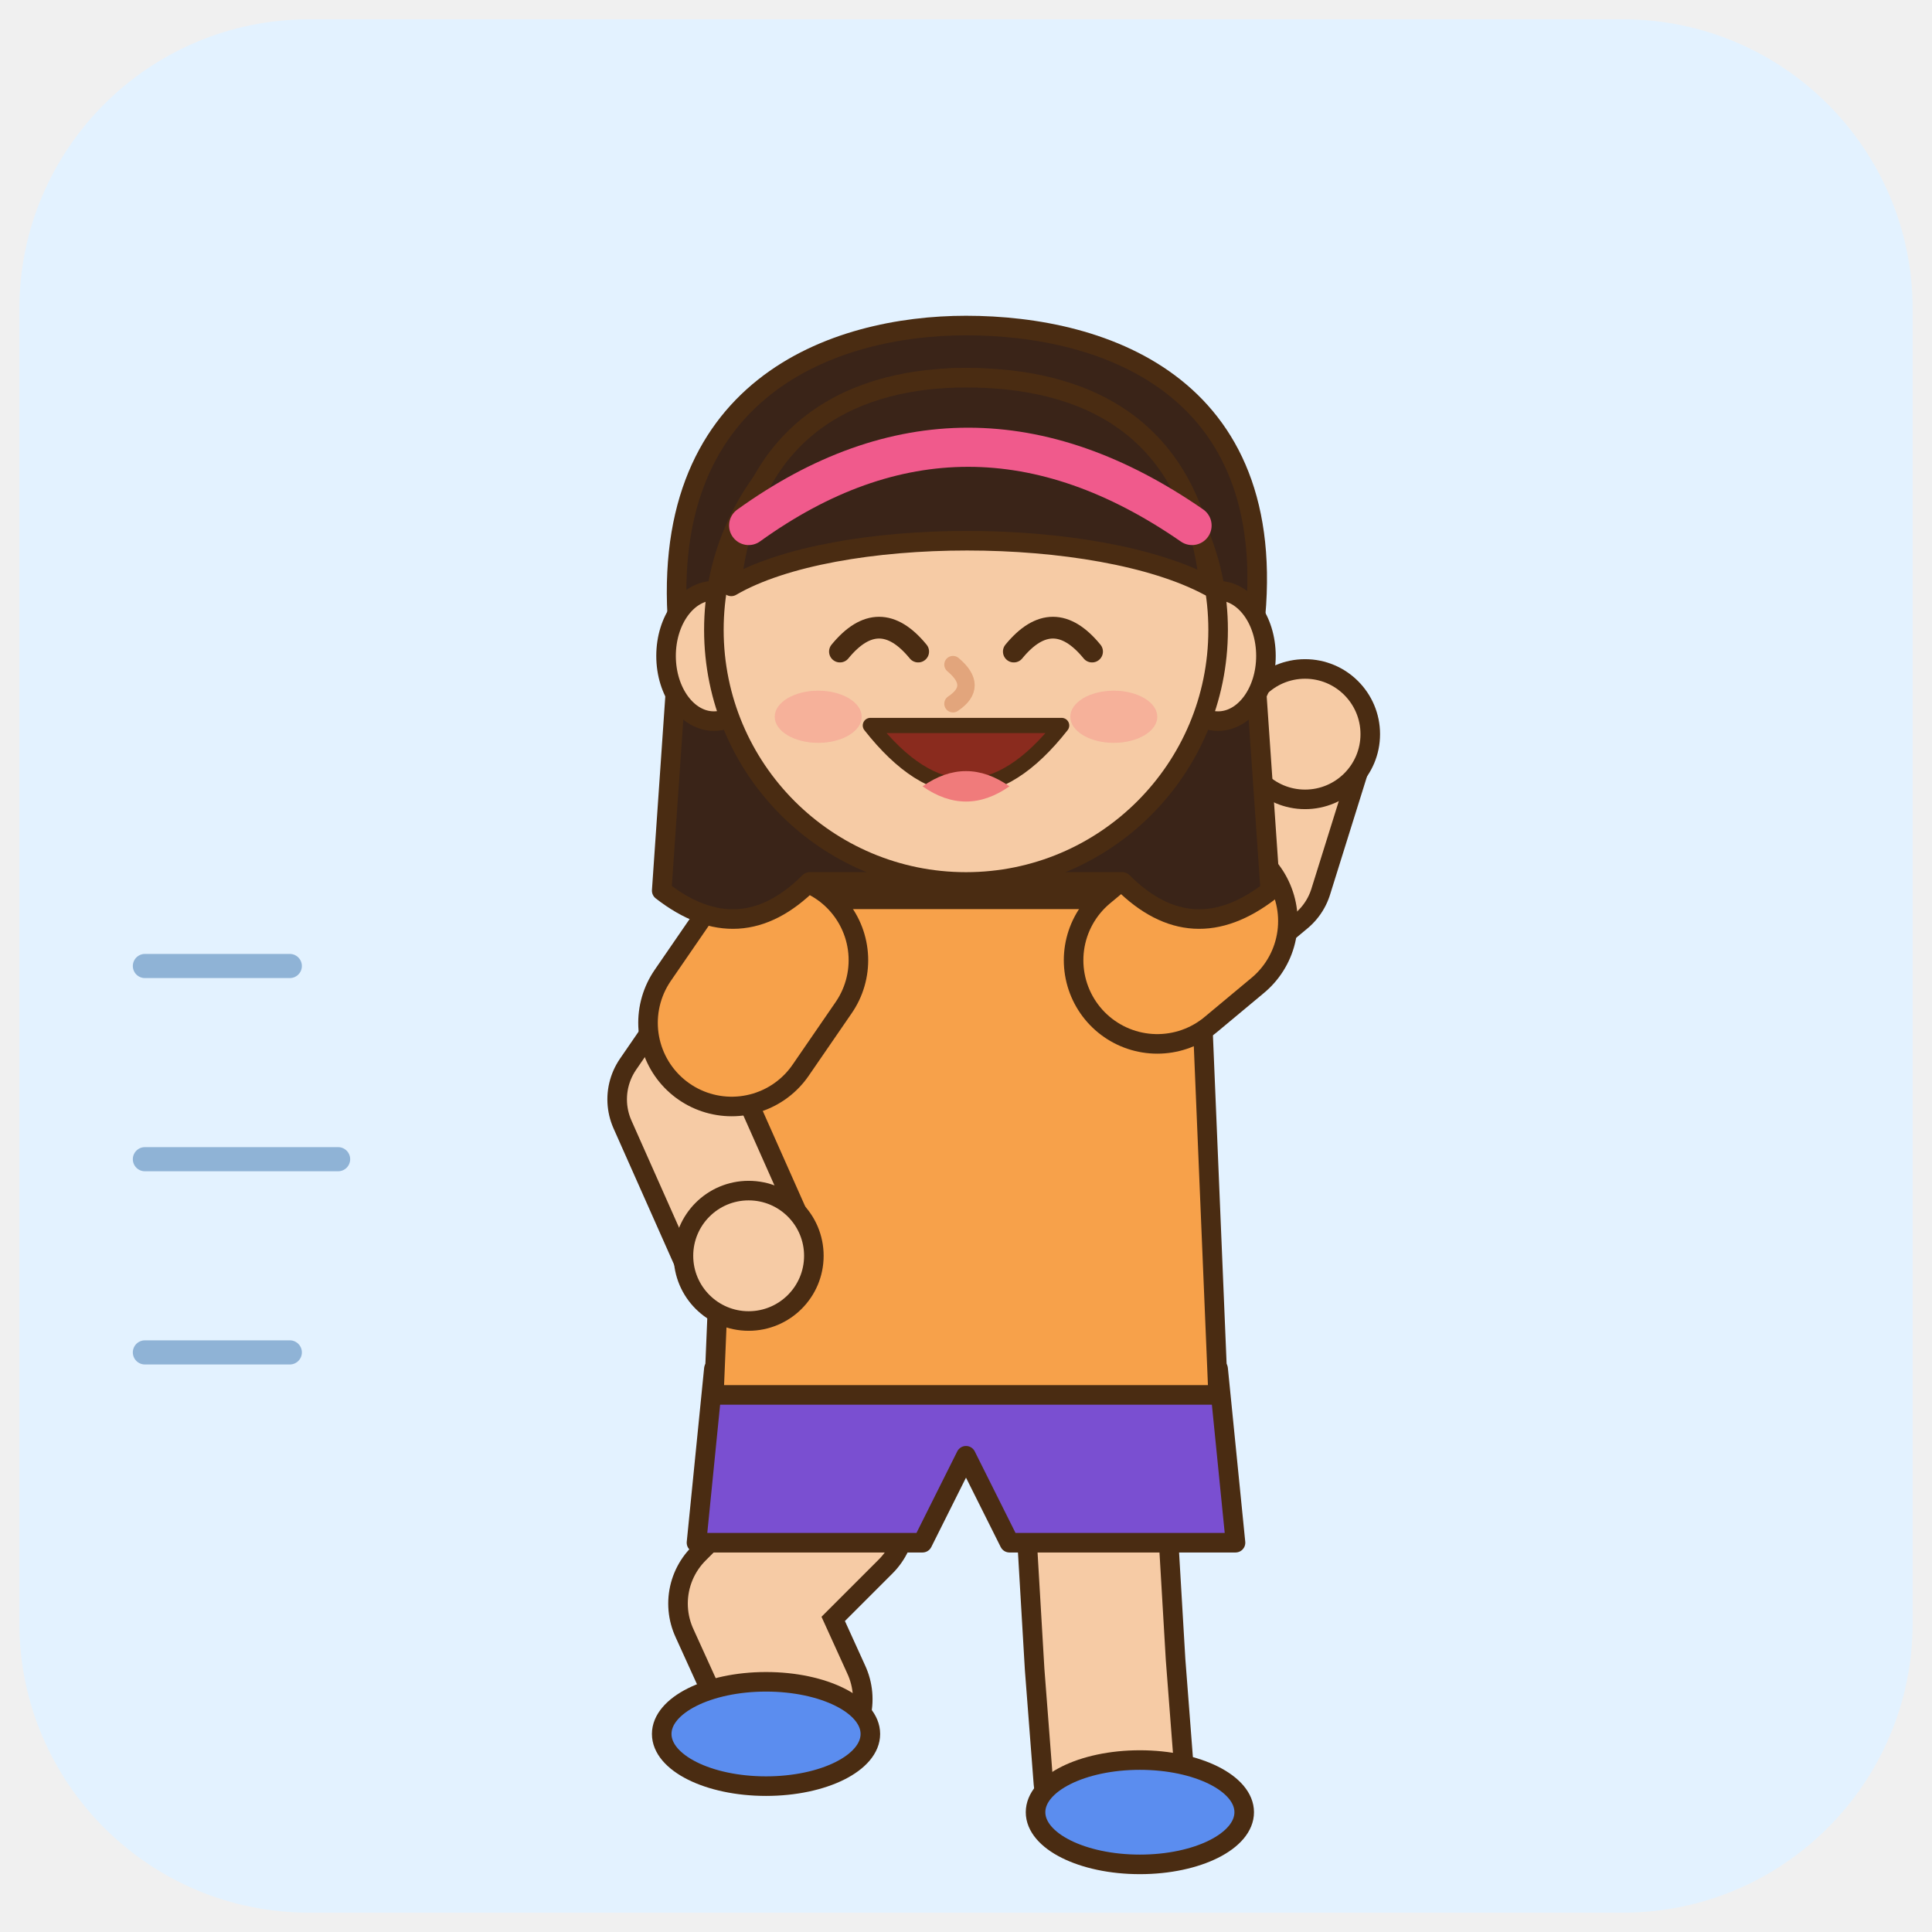
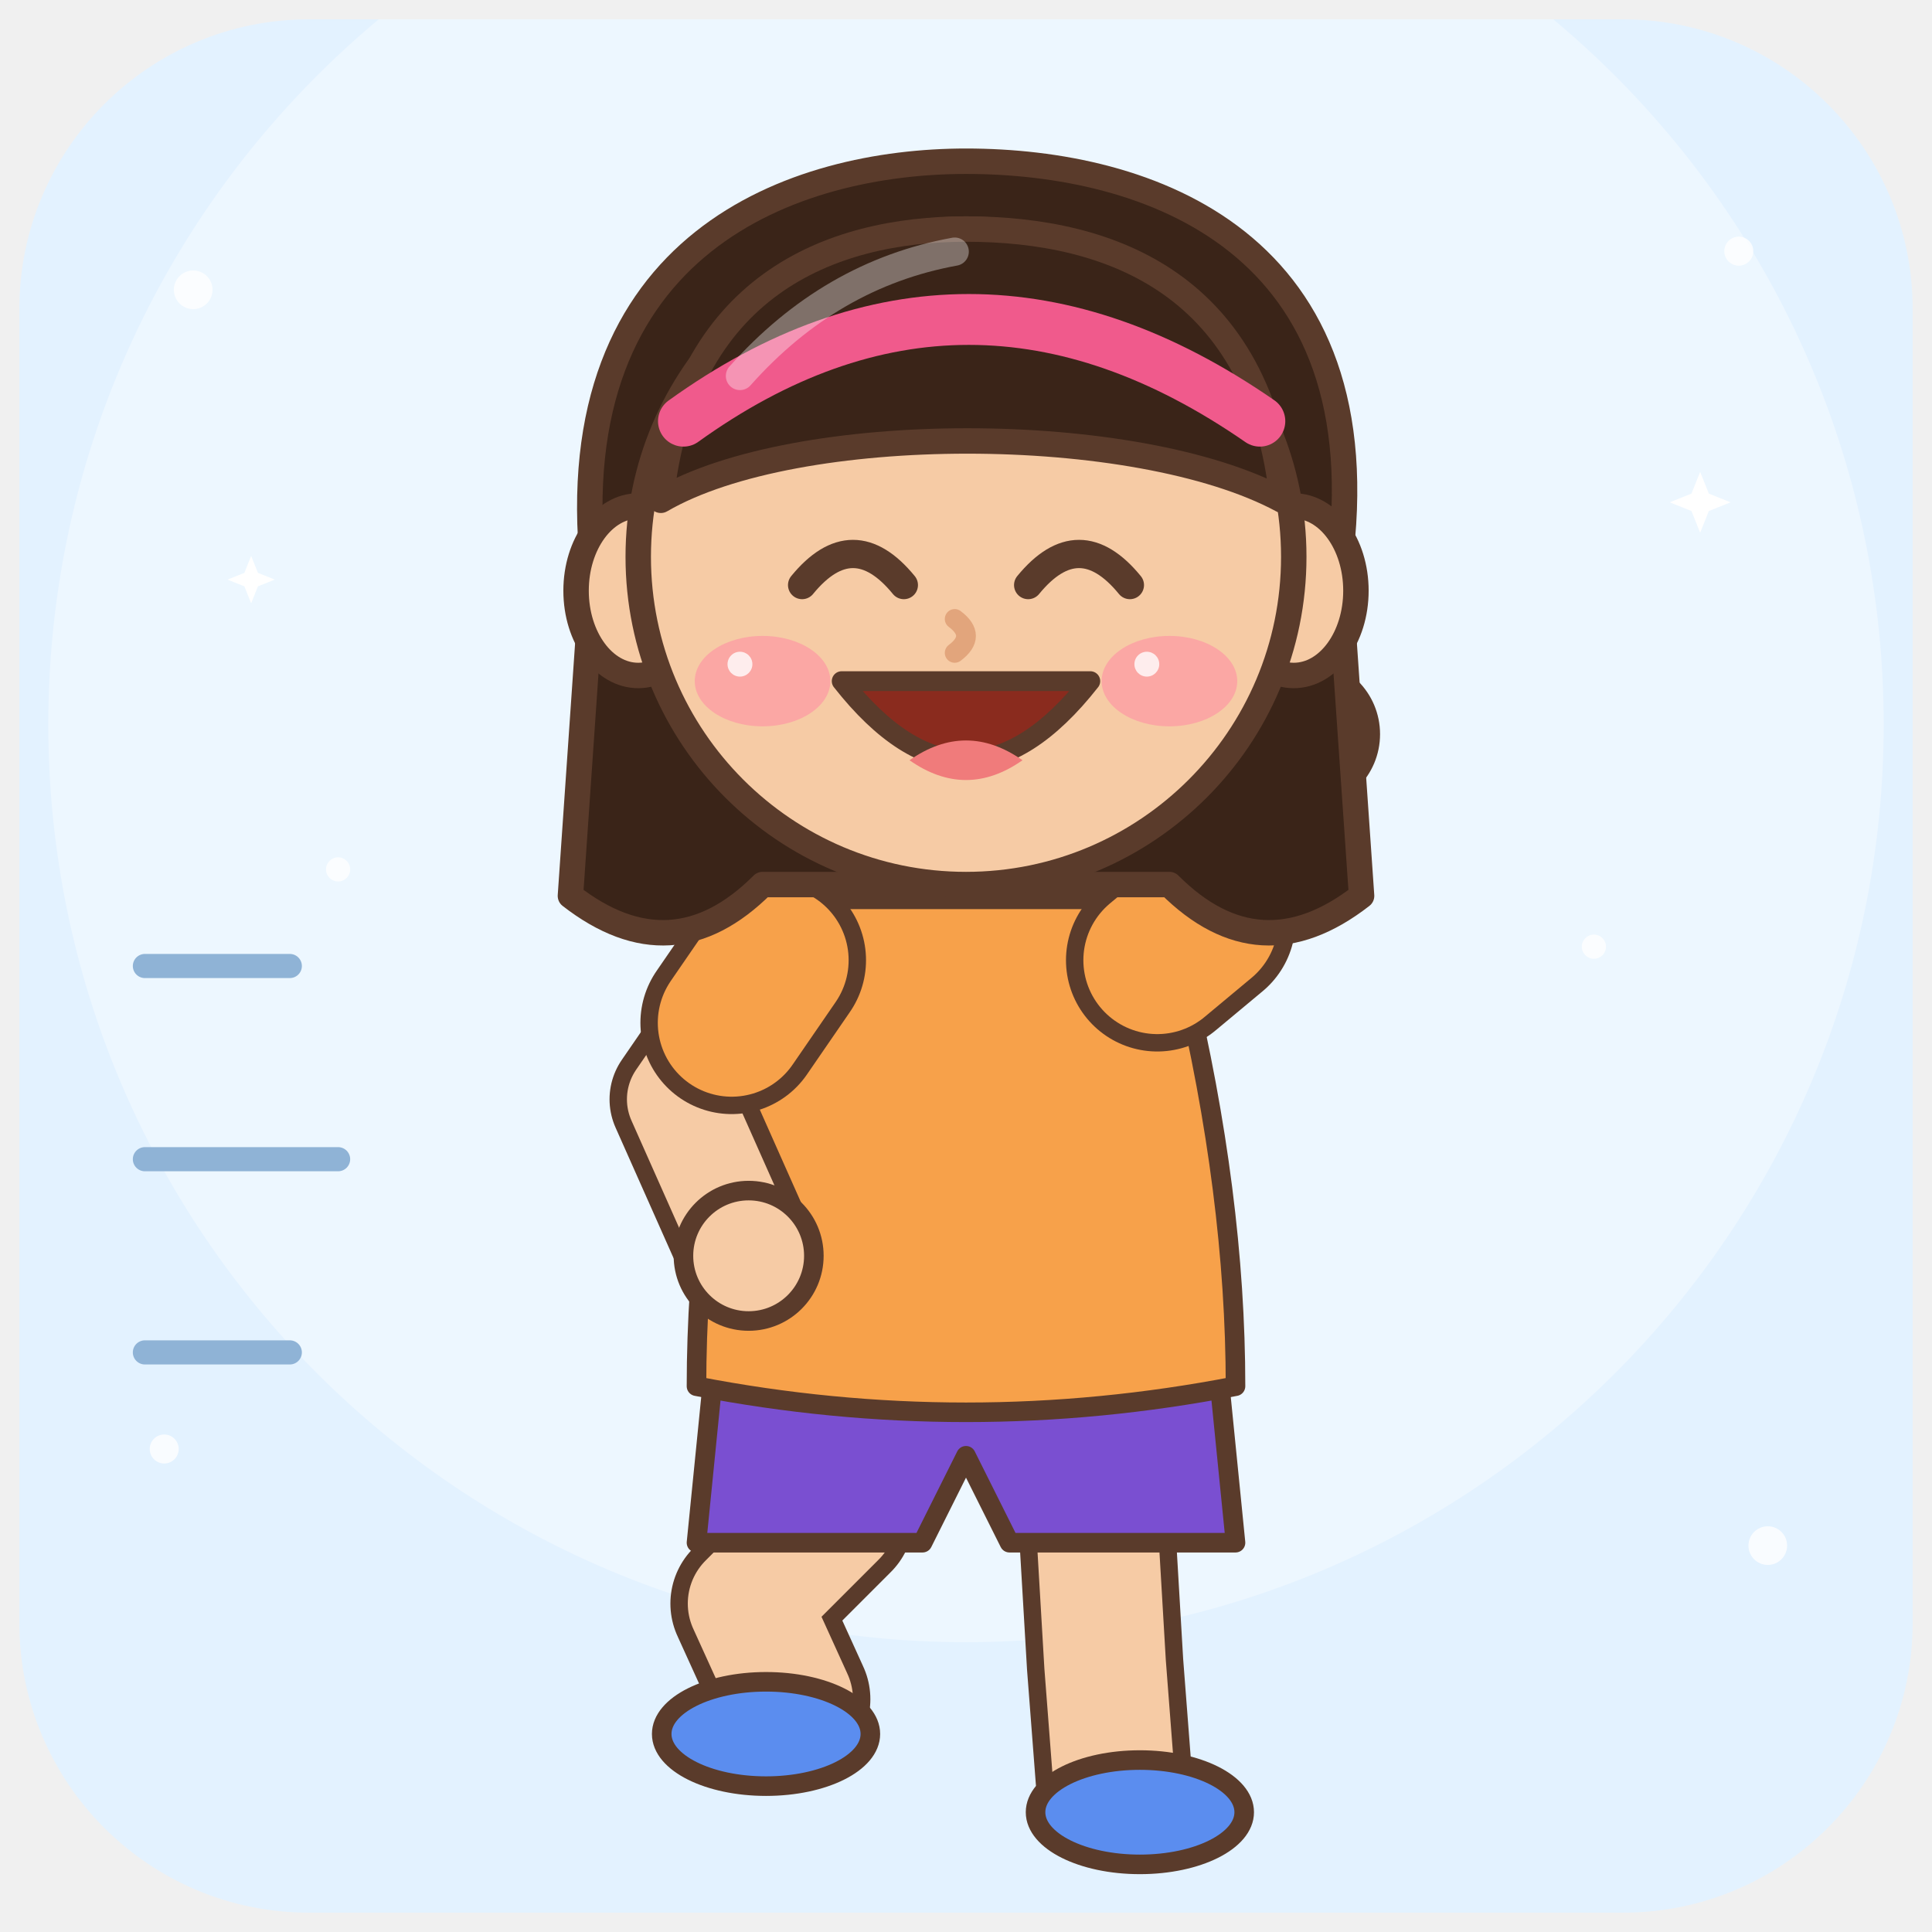
<svg xmlns="http://www.w3.org/2000/svg" viewBox="0 0 512 512">
  <style>
    .fr { animation: fr 0.4s steps(1) infinite; }
    .fr:not(.fr0) { opacity: 0; }
    @keyframes fr { 0% { opacity: 1 } 50.00% { opacity: 0 } 100% { opacity: 0 } }
    .fr1 { animation-delay: 0.20s; }
    @media (prefers-reduced-motion: reduce) { * { animation: none !important; } }
  </style>
  <defs>
    <clipPath id="tile">
      <rect x="4" y="4" width="392" height="392" rx="60" />
    </clipPath>
  </defs>
  <g transform="scale(1.28)">
    <g clip-path="url(#tile)">
      <rect x="4" y="4" width="392" height="392" rx="60" fill="#E3F2FF" />
+       <circle cx="200" cy="150" r="190" fill="#fff" opacity="0.35" />
+       <circle cx="40" cy="60" r="4" fill="#fff" opacity="0.8" />
+       <circle cx="360" cy="52" r="3" fill="#fff" opacity="0.8" />
+       <circle cx="34" cy="300" r="3" fill="#fff" opacity="0.8" />
+       <circle cx="366" cy="320" r="4" fill="#fff" opacity="0.8" />
+       <circle cx="70" cy="180" r="2.5" fill="#fff" opacity="0.8" />
+       <circle cx="330" cy="196" r="2.5" fill="#fff" opacity="0.8" />
+       <path d="M352 97.7 L353.8 102.2 L358.3 104 L353.8 105.8 L352 110.3 L350.2 105.8 L345.7 104 L350.2 102.2 Z" fill="#fff" />
+       <path d="M52 115.1 L53.4 118.6 L56.9 120 L53.4 121.4 L52 124.9 L50.6 121.4 L47.1 120 L50.6 118.6 Z" fill="#fff" />
      <g class="fr fr0">
        <g transform="translate(20 26) scale(0.9)">
          <g transform="translate(0 0)">
-             <path d="M170 320 L150 340 L160 362" fill="none" stroke="#4A2C12" stroke-width="37" stroke-linejoin="round" stroke-linecap="round" />
+             <path d="M170 320 L150 340 L160 362" fill="none" stroke="#5A3B2B" stroke-width="36" stroke-linejoin="round" stroke-linecap="round" />
            <path d="M170 320 L150 340 L160 362" fill="none" stroke="#F6CBA5" stroke-width="28" stroke-linejoin="round" stroke-linecap="round" />
-             <ellipse cx="154" cy="370" rx="24" ry="12" fill="#5B8DEF" stroke="#4A2C12" stroke-width="4.5" stroke-linejoin="round" stroke-linecap="round" />
-             <path d="M230 320 L232 354 L234 380" fill="none" stroke="#4A2C12" stroke-width="37" stroke-linejoin="round" stroke-linecap="round" />
+             <ellipse cx="154" cy="370" rx="24" ry="12" fill="#5B8DEF" stroke="#5A3B2B" stroke-width="4.5" stroke-linejoin="round" stroke-linecap="round" />
+             <path d="M230 320 L232 354 L234 380" fill="none" stroke="#5A3B2B" stroke-width="36" stroke-linejoin="round" stroke-linecap="round" />
            <path d="M230 320 L232 354 L234 380" fill="none" stroke="#F6CBA5" stroke-width="28" stroke-linejoin="round" stroke-linecap="round" />
-             <ellipse cx="240" cy="388" rx="24" ry="12" fill="#5B8DEF" stroke="#4A2C12" stroke-width="4.5" stroke-linejoin="round" stroke-linecap="round" />
-             <path d="M142 286 L258 286 L262 326 L210 326 L200 306 L190 326 L138 326 Z" fill="#7A4FD1" stroke="#4A2C12" stroke-width="4.5" stroke-linejoin="round" stroke-linecap="round" />
+             <ellipse cx="240" cy="388" rx="24" ry="12" fill="#5B8DEF" stroke="#5A3B2B" stroke-width="4.5" stroke-linejoin="round" stroke-linecap="round" />
+             <path d="M142 286 L258 286 L262 326 L210 326 L200 306 L190 326 L138 326 Z" fill="#7A4FD1" stroke="#5A3B2B" stroke-width="4.5" stroke-linejoin="round" stroke-linecap="round" />
            <rect x="188" y="160" width="24" height="30" rx="0" fill="#F6CBA5" />
-             <path d="M188 160 V190 M212 160 V190" fill="none" stroke="#4A2C12" stroke-width="4.5" stroke-linejoin="round" stroke-linecap="round" />
-             <path d="M146 196 Q148 180 166 178 L234 178 Q252 180 254 196 L258 292 L142 292 Z" fill="#F7A14A" stroke="#4A2C12" stroke-width="4.5" stroke-linejoin="round" stroke-linecap="round" />
+             <path d="M188 160 V190 M212 160 V190" fill="none" stroke="#5A3B2B" stroke-width="4.5" stroke-linejoin="round" stroke-linecap="round" />
+             <path d="M150 196 Q150 178 172 178 L228 178 Q250 178 250 196 Q262 246 262 290 Q200 302 138 290 Q138 246 150 196 Z" fill="#F7A14A" stroke="#5A3B2B" stroke-width="4.5" stroke-linejoin="round" stroke-linecap="round" />
            <g class="arm-l">
-               <path d="M156 192 L134 224 L150 260" fill="none" stroke="#4A2C12" stroke-width="33" stroke-linejoin="round" stroke-linecap="round" />
+               <path d="M156 192 L134 224 L150 260" fill="none" stroke="#5A3B2B" stroke-width="32" stroke-linejoin="round" stroke-linecap="round" />
              <path d="M156 192 L134 224 L150 260" fill="none" stroke="#F6CBA5" stroke-width="24" stroke-linejoin="round" stroke-linecap="round" />
-               <path d="M156 192 L146.1 206.4" fill="none" stroke="#4A2C12" stroke-width="43" stroke-linejoin="round" stroke-linecap="round" />
+               <path d="M156 192 L146.1 206.4" fill="none" stroke="#5A3B2B" stroke-width="42" stroke-linejoin="round" stroke-linecap="round" />
              <path d="M156 192 L146.1 206.4" fill="none" stroke="#F7A14A" stroke-width="34" stroke-linejoin="round" stroke-linecap="round" />
-               <circle cx="150" cy="260" r="15" fill="#F6CBA5" stroke="#4A2C12" stroke-width="4.5" stroke-linejoin="round" stroke-linecap="round" />
+               <circle cx="150" cy="260" r="15" fill="#F6CBA5" stroke="#5A3B2B" stroke-width="4.5" stroke-linejoin="round" stroke-linecap="round" />
            </g>
            <g class="arm-r">
-               <path d="M244 192 L268 172 L278 140" fill="none" stroke="#4A2C12" stroke-width="33" stroke-linejoin="round" stroke-linecap="round" />
+               <path d="M244 192 L268 172 L278 140" fill="none" stroke="#5A3B2B" stroke-width="32" stroke-linejoin="round" stroke-linecap="round" />
              <path d="M244 192 L268 172 L278 140" fill="none" stroke="#F6CBA5" stroke-width="24" stroke-linejoin="round" stroke-linecap="round" />
-               <path d="M244 192 L254.8 183" fill="none" stroke="#4A2C12" stroke-width="43" stroke-linejoin="round" stroke-linecap="round" />
+               <path d="M244 192 L254.8 183" fill="none" stroke="#5A3B2B" stroke-width="42" stroke-linejoin="round" stroke-linecap="round" />
              <path d="M244 192 L254.8 183" fill="none" stroke="#F7A14A" stroke-width="34" stroke-linejoin="round" stroke-linecap="round" />
-               <circle cx="278" cy="140" r="15" fill="#F6CBA5" stroke="#4A2C12" stroke-width="4.5" stroke-linejoin="round" stroke-linecap="round" />
+               <circle cx="278" cy="140" r="15" fill="#F6CBA5" stroke="#5A3B2B" stroke-width="4.5" stroke-linejoin="round" stroke-linecap="round" />
            </g>
            <g class="head" transform="translate(0 0) rotate(0 200 170)">
-               <path d="M134 118 C128 60 170 46 200 46 C232 46 274 60 266 118 L270 176 Q252 190 236 174 L164 174 Q148 190 130 176 Z" fill="#3A2418" stroke="#4A2C12" stroke-width="4.5" stroke-linejoin="round" stroke-linecap="round" />
-               <ellipse cx="142" cy="122" rx="11" ry="15" fill="#F6CBA5" stroke="#4A2C12" stroke-width="4.5" stroke-linejoin="round" stroke-linecap="round" />
-               <ellipse cx="258" cy="122" rx="11" ry="15" fill="#F6CBA5" stroke="#4A2C12" stroke-width="4.5" stroke-linejoin="round" stroke-linecap="round" />
-               <circle cx="200" cy="116" r="58" fill="#F6CBA5" stroke="#4A2C12" stroke-width="4.5" stroke-linejoin="round" stroke-linecap="round" />
-               <ellipse cx="166" cy="136" rx="10" ry="6" fill="#F59A92" opacity="0.55" class="blush" />
-               <ellipse cx="234" cy="136" rx="10" ry="6" fill="#F59A92" opacity="0.55" class="blush" />
-               <path d="M197 124 q6 5 0 9" fill="none" stroke="#E2A57C" stroke-width="4" stroke-linejoin="round" stroke-linecap="round" />
-               <path d="M171 121 q9 -11 18 0" fill="none" stroke="#4A2C12" stroke-width="5" stroke-linejoin="round" stroke-linecap="round" />
-               <path d="M211 121 q9 -11 18 0" fill="none" stroke="#4A2C12" stroke-width="5" stroke-linejoin="round" stroke-linecap="round" />
-               <path d="M178 138 Q200 166 222 138 Z" fill="#8A2B1E" stroke="#4A2C12" stroke-width="3.5" stroke-linejoin="round" stroke-linecap="round" />
-               <path d="M190 152 Q200 145 210 152 Q200 159 190 152 Z" fill="#F07B7B" />
-               <path d="M146 106 C150 68 176 58 200 58 C226 58 252 68 256 106 C230 92 170 92 146 106 Z" fill="#3A2418" stroke="#4A2C12" stroke-width="4.5" stroke-linejoin="round" stroke-linecap="round" />
-               <path d="M150 92 Q200 56 252 92" fill="none" stroke="#F05A8C" stroke-width="9" stroke-linejoin="round" stroke-linecap="round" />
+               <g transform="translate(200 172) scale(1.3) translate(-200 -172)">
+                 <path d="M134 118 C128 60 170 46 200 46 C232 46 274 60 266 118 L270 176 Q252 190 236 174 L164 174 Q148 190 130 176 Z" fill="#3A2418" stroke="#5A3B2B" stroke-width="4.5" stroke-linejoin="round" stroke-linecap="round" />
+                 <ellipse cx="142" cy="122" rx="11" ry="15" fill="#F6CBA5" stroke="#5A3B2B" stroke-width="4.5" stroke-linejoin="round" stroke-linecap="round" />
+                 <ellipse cx="258" cy="122" rx="11" ry="15" fill="#F6CBA5" stroke="#5A3B2B" stroke-width="4.5" stroke-linejoin="round" stroke-linecap="round" />
+                 <circle cx="200" cy="116" r="58" fill="#F6CBA5" stroke="#5A3B2B" stroke-width="4.5" stroke-linejoin="round" stroke-linecap="round" />
+                 <ellipse cx="164" cy="138" rx="12" ry="8" fill="#FF8FA3" opacity="0.6" class="blush" />
+                 <ellipse cx="236" cy="138" rx="12" ry="8" fill="#FF8FA3" opacity="0.6" class="blush" />
+                 <circle cx="160" cy="135" r="2.2" fill="#fff" opacity="0.8" />
+                 <circle cx="232" cy="135" r="2.2" fill="#fff" opacity="0.8" />
+                 <path d="M198 127 q4 3 0 6" fill="none" stroke="#E2A57C" stroke-width="3.5" stroke-linejoin="round" stroke-linecap="round" />
+                 <path d="M171 121 q9 -11 18 0" fill="none" stroke="#5A3B2B" stroke-width="5" stroke-linejoin="round" stroke-linecap="round" />
+                 <path d="M211 121 q9 -11 18 0" fill="none" stroke="#5A3B2B" stroke-width="5" stroke-linejoin="round" stroke-linecap="round" />
+                 <path d="M178 138 Q200 166 222 138 Z" fill="#8A2B1E" stroke="#5A3B2B" stroke-width="3.5" stroke-linejoin="round" stroke-linecap="round" />
+                 <path d="M190 152 Q200 145 210 152 Q200 159 190 152 Z" fill="#F07B7B" />
+                 <path d="M146 106 C150 68 176 58 200 58 C226 58 252 68 256 106 C230 92 170 92 146 106 Z" fill="#3A2418" stroke="#5A3B2B" stroke-width="4.5" stroke-linejoin="round" stroke-linecap="round" />
+                 <path d="M150 92 Q200 56 252 92" fill="none" stroke="#F05A8C" stroke-width="9" stroke-linejoin="round" stroke-linecap="round" />
+                 <path d="M160 84 Q176 66 198 62" fill="none" stroke="#fff" stroke-width="5" stroke-linejoin="round" stroke-linecap="round" opacity="0.35" />
+               </g>
            </g>
          </g>
        </g>
        <path d="M60 200 h-30 M70 240 h-40 M60 280 h-30" fill="none" stroke="#8FB3D6" stroke-width="5" stroke-linejoin="round" stroke-linecap="round" />
      </g>
      <g class="fr fr1">
        <g transform="translate(20 26) scale(0.9)">
          <g transform="translate(0 0)">
-             <path d="M170 320 L168 354 L166 380" fill="none" stroke="#4A2C12" stroke-width="37" stroke-linejoin="round" stroke-linecap="round" />
+             <path d="M170 320 L168 354 L166 380" fill="none" stroke="#5A3B2B" stroke-width="36" stroke-linejoin="round" stroke-linecap="round" />
            <path d="M170 320 L168 354 L166 380" fill="none" stroke="#F6CBA5" stroke-width="28" stroke-linejoin="round" stroke-linecap="round" />
-             <ellipse cx="160" cy="388" rx="24" ry="12" fill="#5B8DEF" stroke="#4A2C12" stroke-width="4.5" stroke-linejoin="round" stroke-linecap="round" />
-             <path d="M230 320 L250 340 L240 362" fill="none" stroke="#4A2C12" stroke-width="37" stroke-linejoin="round" stroke-linecap="round" />
+             <ellipse cx="160" cy="388" rx="24" ry="12" fill="#5B8DEF" stroke="#5A3B2B" stroke-width="4.5" stroke-linejoin="round" stroke-linecap="round" />
+             <path d="M230 320 L250 340 L240 362" fill="none" stroke="#5A3B2B" stroke-width="36" stroke-linejoin="round" stroke-linecap="round" />
            <path d="M230 320 L250 340 L240 362" fill="none" stroke="#F6CBA5" stroke-width="28" stroke-linejoin="round" stroke-linecap="round" />
-             <ellipse cx="246" cy="370" rx="24" ry="12" fill="#5B8DEF" stroke="#4A2C12" stroke-width="4.5" stroke-linejoin="round" stroke-linecap="round" />
-             <path d="M142 286 L258 286 L262 326 L210 326 L200 306 L190 326 L138 326 Z" fill="#7A4FD1" stroke="#4A2C12" stroke-width="4.5" stroke-linejoin="round" stroke-linecap="round" />
+             <ellipse cx="246" cy="370" rx="24" ry="12" fill="#5B8DEF" stroke="#5A3B2B" stroke-width="4.5" stroke-linejoin="round" stroke-linecap="round" />
+             <path d="M142 286 L258 286 L262 326 L210 326 L200 306 L190 326 L138 326 Z" fill="#7A4FD1" stroke="#5A3B2B" stroke-width="4.5" stroke-linejoin="round" stroke-linecap="round" />
            <rect x="188" y="160" width="24" height="30" rx="0" fill="#F6CBA5" />
-             <path d="M188 160 V190 M212 160 V190" fill="none" stroke="#4A2C12" stroke-width="4.5" stroke-linejoin="round" stroke-linecap="round" />
-             <path d="M146 196 Q148 180 166 178 L234 178 Q252 180 254 196 L258 292 L142 292 Z" fill="#F7A14A" stroke="#4A2C12" stroke-width="4.5" stroke-linejoin="round" stroke-linecap="round" />
+             <path d="M188 160 V190 M212 160 V190" fill="none" stroke="#5A3B2B" stroke-width="4.5" stroke-linejoin="round" stroke-linecap="round" />
+             <path d="M150 196 Q150 178 172 178 L228 178 Q250 178 250 196 Q262 246 262 290 Q200 302 138 290 Q138 246 150 196 Z" fill="#F7A14A" stroke="#5A3B2B" stroke-width="4.5" stroke-linejoin="round" stroke-linecap="round" />
            <g class="arm-l">
-               <path d="M156 192 L132 172 L122 140" fill="none" stroke="#4A2C12" stroke-width="33" stroke-linejoin="round" stroke-linecap="round" />
+               <path d="M156 192 L132 172 L122 140" fill="none" stroke="#5A3B2B" stroke-width="32" stroke-linejoin="round" stroke-linecap="round" />
              <path d="M156 192 L132 172 L122 140" fill="none" stroke="#F6CBA5" stroke-width="24" stroke-linejoin="round" stroke-linecap="round" />
-               <path d="M156 192 L145.2 183" fill="none" stroke="#4A2C12" stroke-width="43" stroke-linejoin="round" stroke-linecap="round" />
+               <path d="M156 192 L145.2 183" fill="none" stroke="#5A3B2B" stroke-width="42" stroke-linejoin="round" stroke-linecap="round" />
              <path d="M156 192 L145.2 183" fill="none" stroke="#F7A14A" stroke-width="34" stroke-linejoin="round" stroke-linecap="round" />
-               <circle cx="122" cy="140" r="15" fill="#F6CBA5" stroke="#4A2C12" stroke-width="4.5" stroke-linejoin="round" stroke-linecap="round" />
+               <circle cx="122" cy="140" r="15" fill="#F6CBA5" stroke="#5A3B2B" stroke-width="4.5" stroke-linejoin="round" stroke-linecap="round" />
            </g>
            <g class="arm-r">
-               <path d="M244 192 L266 224 L250 260" fill="none" stroke="#4A2C12" stroke-width="33" stroke-linejoin="round" stroke-linecap="round" />
+               <path d="M244 192 L266 224 L250 260" fill="none" stroke="#5A3B2B" stroke-width="32" stroke-linejoin="round" stroke-linecap="round" />
              <path d="M244 192 L266 224 L250 260" fill="none" stroke="#F6CBA5" stroke-width="24" stroke-linejoin="round" stroke-linecap="round" />
-               <path d="M244 192 L253.9 206.4" fill="none" stroke="#4A2C12" stroke-width="43" stroke-linejoin="round" stroke-linecap="round" />
+               <path d="M244 192 L253.9 206.4" fill="none" stroke="#5A3B2B" stroke-width="42" stroke-linejoin="round" stroke-linecap="round" />
              <path d="M244 192 L253.9 206.4" fill="none" stroke="#F7A14A" stroke-width="34" stroke-linejoin="round" stroke-linecap="round" />
-               <circle cx="250" cy="260" r="15" fill="#F6CBA5" stroke="#4A2C12" stroke-width="4.5" stroke-linejoin="round" stroke-linecap="round" />
+               <circle cx="250" cy="260" r="15" fill="#F6CBA5" stroke="#5A3B2B" stroke-width="4.5" stroke-linejoin="round" stroke-linecap="round" />
            </g>
            <g class="head" transform="translate(0 0) rotate(0 200 170)">
-               <path d="M134 118 C128 60 170 46 200 46 C232 46 274 60 266 118 L270 176 Q252 190 236 174 L164 174 Q148 190 130 176 Z" fill="#3A2418" stroke="#4A2C12" stroke-width="4.5" stroke-linejoin="round" stroke-linecap="round" />
-               <ellipse cx="142" cy="122" rx="11" ry="15" fill="#F6CBA5" stroke="#4A2C12" stroke-width="4.5" stroke-linejoin="round" stroke-linecap="round" />
-               <ellipse cx="258" cy="122" rx="11" ry="15" fill="#F6CBA5" stroke="#4A2C12" stroke-width="4.5" stroke-linejoin="round" stroke-linecap="round" />
-               <circle cx="200" cy="116" r="58" fill="#F6CBA5" stroke="#4A2C12" stroke-width="4.5" stroke-linejoin="round" stroke-linecap="round" />
-               <ellipse cx="166" cy="136" rx="10" ry="6" fill="#F59A92" opacity="0.55" class="blush" />
-               <ellipse cx="234" cy="136" rx="10" ry="6" fill="#F59A92" opacity="0.55" class="blush" />
-               <path d="M197 124 q6 5 0 9" fill="none" stroke="#E2A57C" stroke-width="4" stroke-linejoin="round" stroke-linecap="round" />
-               <path d="M171 121 q9 -11 18 0" fill="none" stroke="#4A2C12" stroke-width="5" stroke-linejoin="round" stroke-linecap="round" />
-               <path d="M211 121 q9 -11 18 0" fill="none" stroke="#4A2C12" stroke-width="5" stroke-linejoin="round" stroke-linecap="round" />
-               <path d="M178 138 Q200 166 222 138 Z" fill="#8A2B1E" stroke="#4A2C12" stroke-width="3.5" stroke-linejoin="round" stroke-linecap="round" />
-               <path d="M190 152 Q200 145 210 152 Q200 159 190 152 Z" fill="#F07B7B" />
-               <path d="M146 106 C150 68 176 58 200 58 C226 58 252 68 256 106 C230 92 170 92 146 106 Z" fill="#3A2418" stroke="#4A2C12" stroke-width="4.5" stroke-linejoin="round" stroke-linecap="round" />
-               <path d="M150 92 Q200 56 252 92" fill="none" stroke="#F05A8C" stroke-width="9" stroke-linejoin="round" stroke-linecap="round" />
+               <g transform="translate(200 172) scale(1.3) translate(-200 -172)">
+                 <path d="M134 118 C128 60 170 46 200 46 C232 46 274 60 266 118 L270 176 Q252 190 236 174 L164 174 Q148 190 130 176 Z" fill="#3A2418" stroke="#5A3B2B" stroke-width="4.5" stroke-linejoin="round" stroke-linecap="round" />
+                 <ellipse cx="142" cy="122" rx="11" ry="15" fill="#F6CBA5" stroke="#5A3B2B" stroke-width="4.5" stroke-linejoin="round" stroke-linecap="round" />
+                 <ellipse cx="258" cy="122" rx="11" ry="15" fill="#F6CBA5" stroke="#5A3B2B" stroke-width="4.5" stroke-linejoin="round" stroke-linecap="round" />
+                 <circle cx="200" cy="116" r="58" fill="#F6CBA5" stroke="#5A3B2B" stroke-width="4.5" stroke-linejoin="round" stroke-linecap="round" />
+                 <ellipse cx="164" cy="138" rx="12" ry="8" fill="#FF8FA3" opacity="0.6" class="blush" />
+                 <ellipse cx="236" cy="138" rx="12" ry="8" fill="#FF8FA3" opacity="0.6" class="blush" />
+                 <circle cx="160" cy="135" r="2.2" fill="#fff" opacity="0.8" />
+                 <circle cx="232" cy="135" r="2.2" fill="#fff" opacity="0.8" />
+                 <path d="M198 127 q4 3 0 6" fill="none" stroke="#E2A57C" stroke-width="3.5" stroke-linejoin="round" stroke-linecap="round" />
+                 <path d="M171 121 q9 -11 18 0" fill="none" stroke="#5A3B2B" stroke-width="5" stroke-linejoin="round" stroke-linecap="round" />
+                 <path d="M211 121 q9 -11 18 0" fill="none" stroke="#5A3B2B" stroke-width="5" stroke-linejoin="round" stroke-linecap="round" />
+                 <path d="M178 138 Q200 166 222 138 Z" fill="#8A2B1E" stroke="#5A3B2B" stroke-width="3.5" stroke-linejoin="round" stroke-linecap="round" />
+                 <path d="M190 152 Q200 145 210 152 Q200 159 190 152 Z" fill="#F07B7B" />
+                 <path d="M146 106 C150 68 176 58 200 58 C226 58 252 68 256 106 C230 92 170 92 146 106 Z" fill="#3A2418" stroke="#5A3B2B" stroke-width="4.5" stroke-linejoin="round" stroke-linecap="round" />
+                 <path d="M150 92 Q200 56 252 92" fill="none" stroke="#F05A8C" stroke-width="9" stroke-linejoin="round" stroke-linecap="round" />
+                 <path d="M160 84 Q176 66 198 62" fill="none" stroke="#fff" stroke-width="5" stroke-linejoin="round" stroke-linecap="round" opacity="0.35" />
+               </g>
            </g>
          </g>
        </g>
        <path d="M60 200 h-30 M70 240 h-40 M60 280 h-30" fill="none" stroke="#8FB3D6" stroke-width="5" stroke-linejoin="round" stroke-linecap="round" />
      </g>
    </g>
  </g>
</svg>
